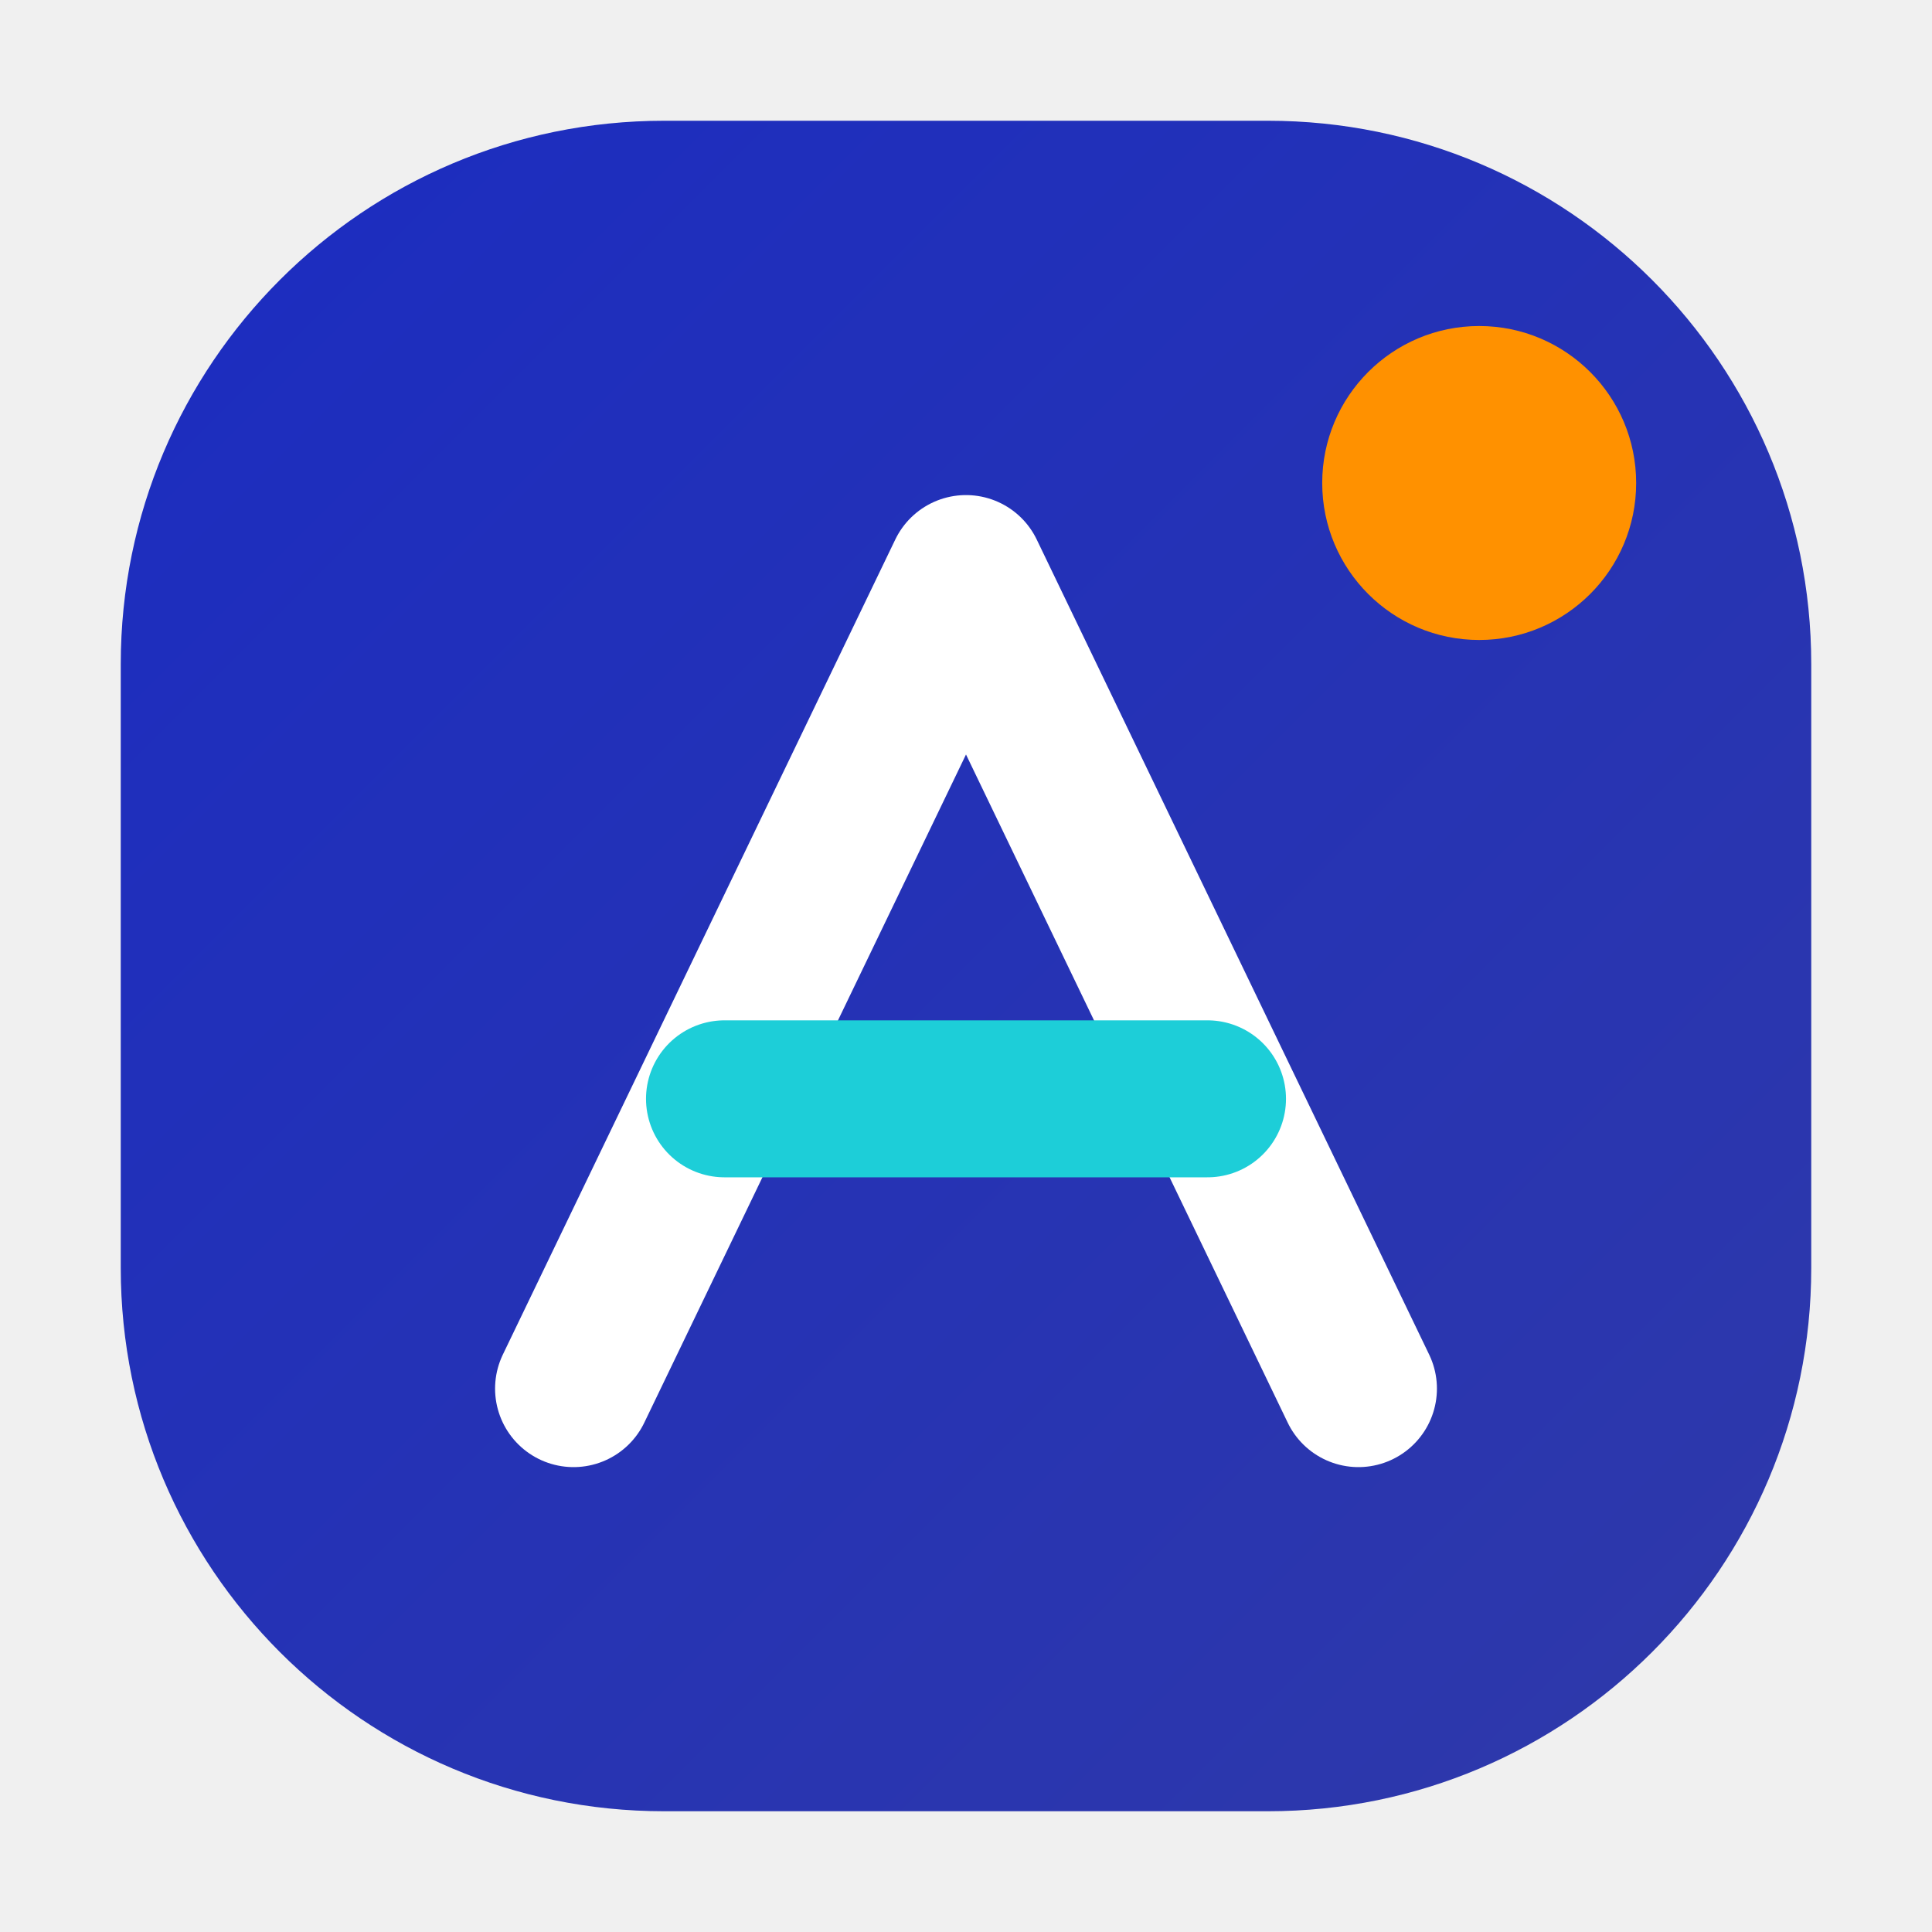
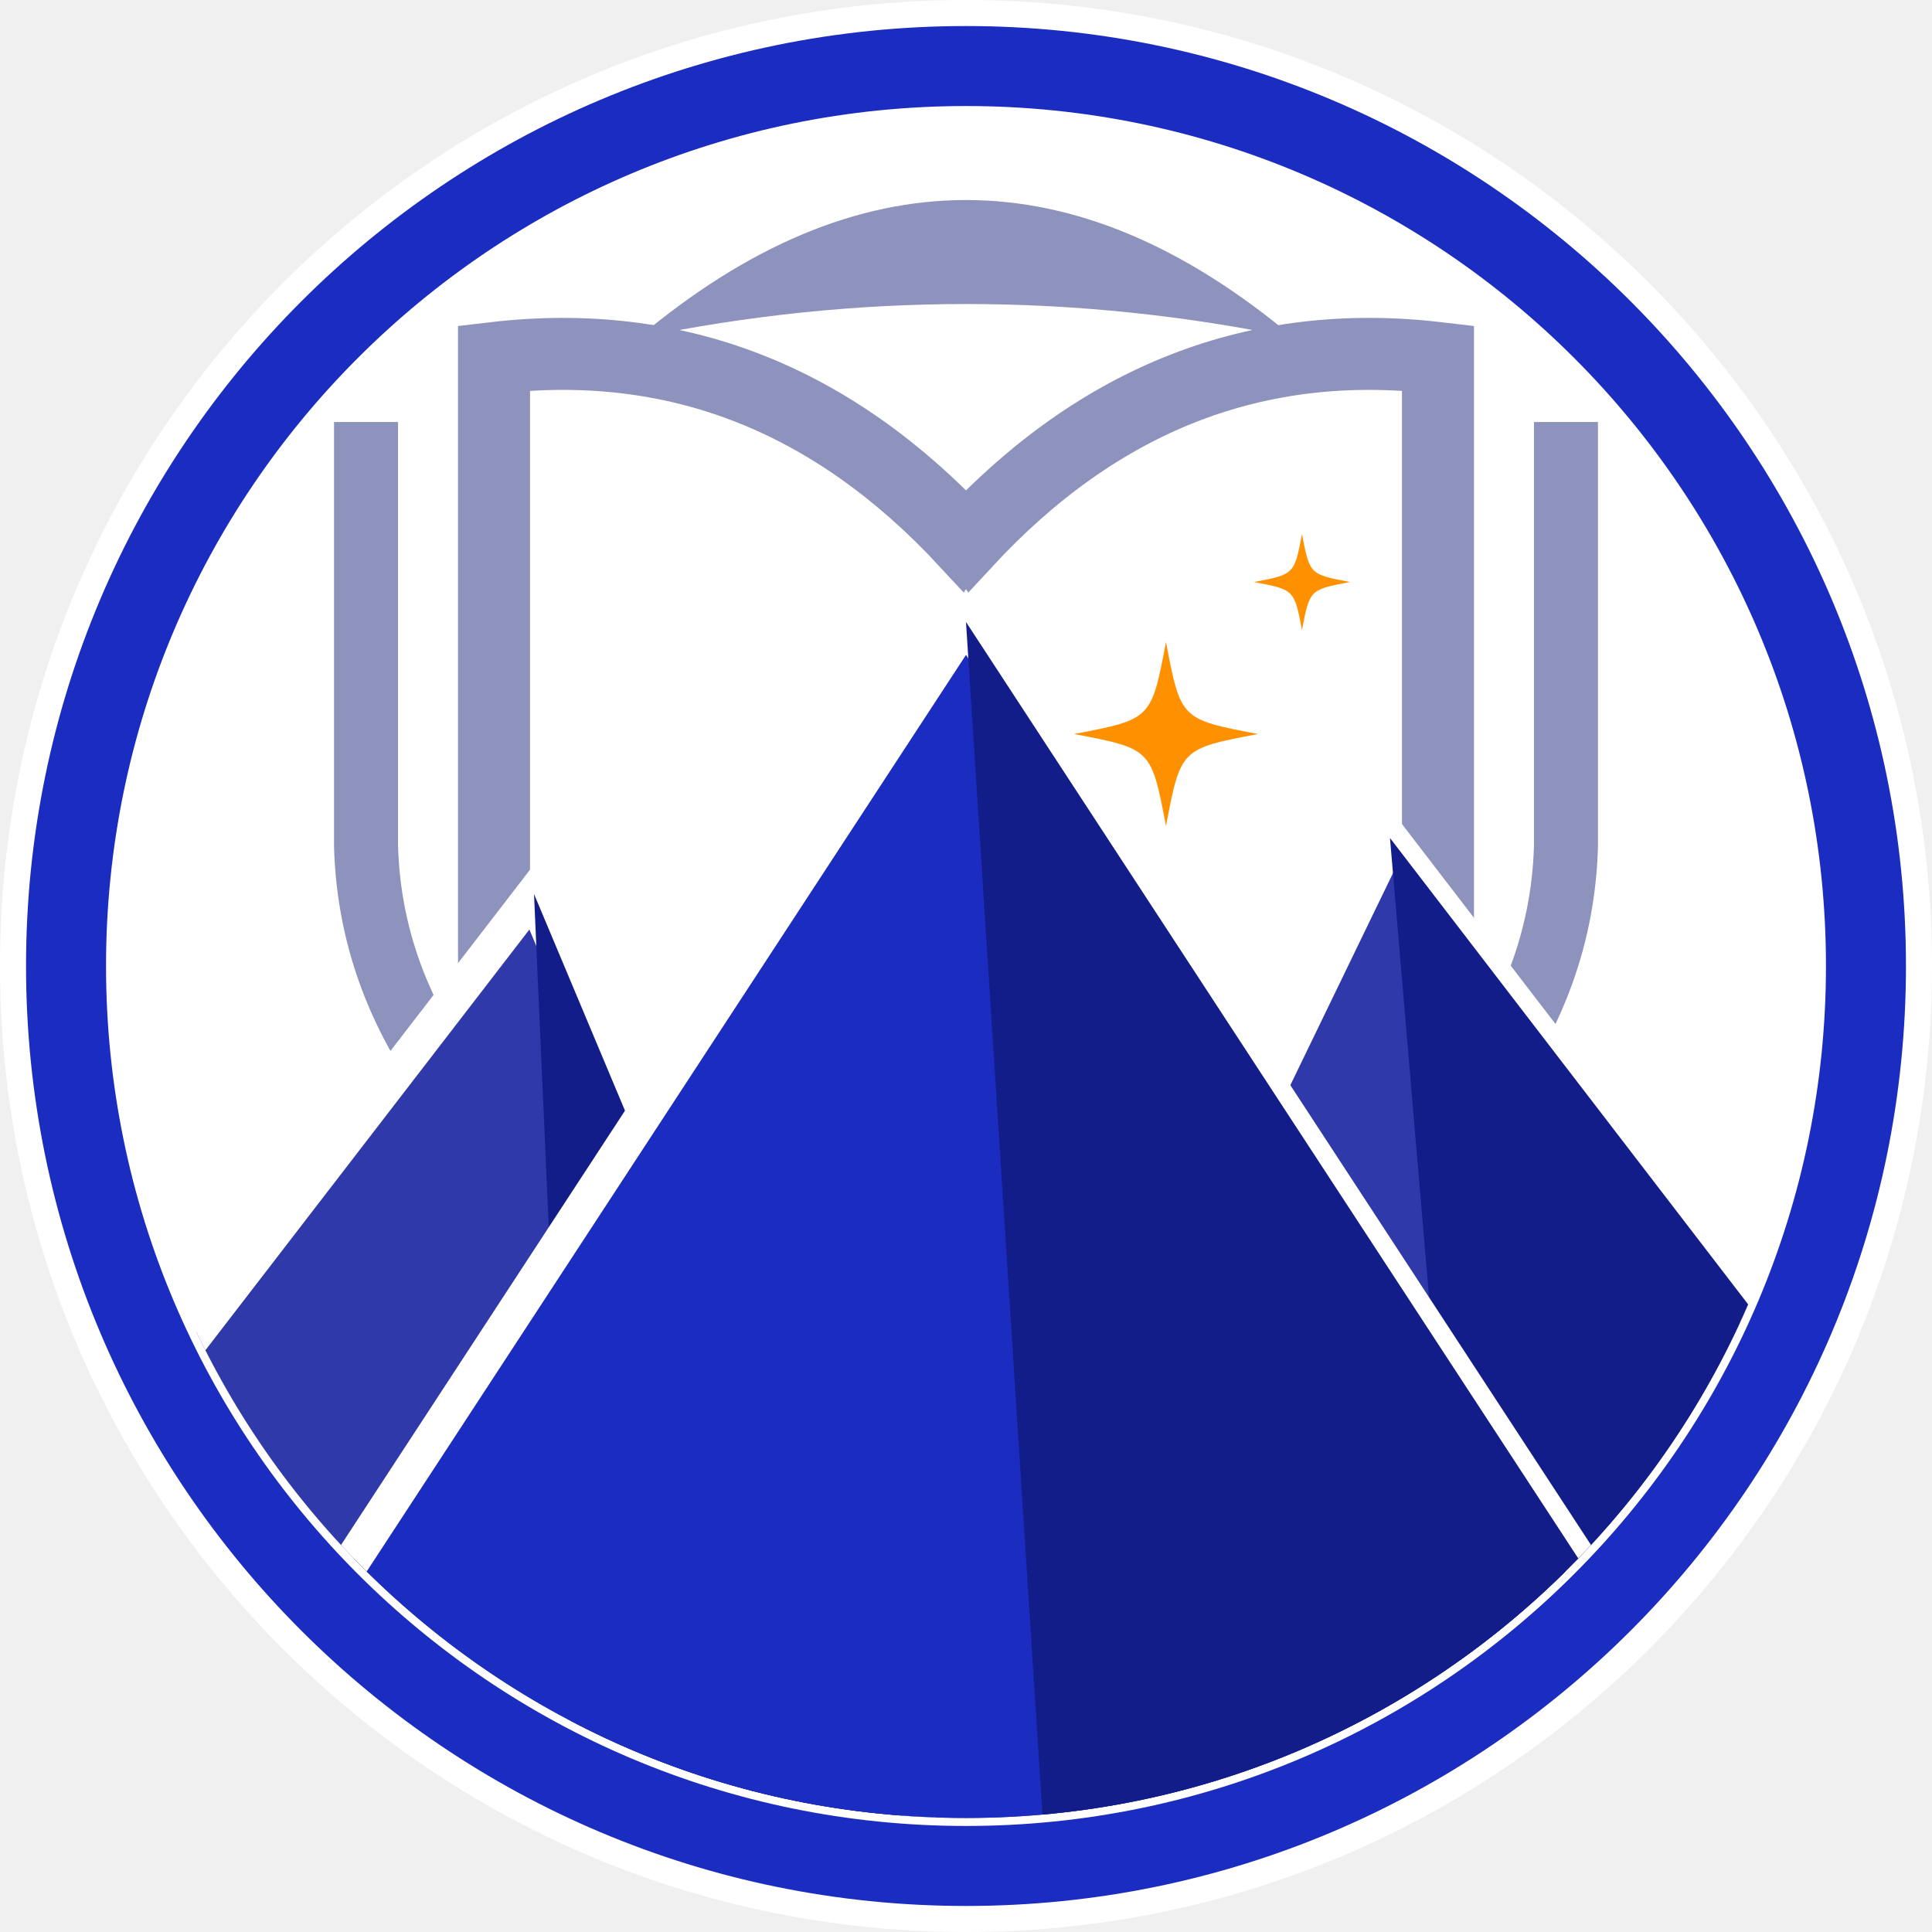
- <svg xmlns="http://www.w3.org/2000/svg" viewBox="0 0 32 32" width="32" height="32" role="img" aria-label="CampPrep AI">
-   <defs>
-     <linearGradient id="g" x1="0" y1="0" x2="1" y2="1">
-       <stop offset="0" stop-color="#1B2CC1" />
-       <stop offset="1" stop-color="#2F39A9" />
-     </linearGradient>
-   </defs>
-   <rect x="2" y="2" width="28" height="28" rx="9" fill="url(#g)" />
-   <path d="M9.5 23 16 9.5l6.5 13.5" fill="none" stroke="#FFFFFF" stroke-width="2.6" stroke-linecap="round" stroke-linejoin="round" />
-   <path d="M12 18.2h8" fill="none" stroke="#1DCED8" stroke-width="2.6" stroke-linecap="round" />
-   <circle cx="24.5" cy="8" r="2.6" fill="#FF9100" />
+ <svg xmlns="http://www.w3.org/2000/svg" viewBox="0 0 512 512" width="512" height="512" role="img" aria-label="Camp Prep AI">
+   <circle cx="256" cy="256" r="256" fill="#FFFFFF" />
+   <g transform="translate(256 256) scale(1.06) translate(-256 -256)">
+     <defs>
+       <clipPath id="ic">
+         <circle cx="256" cy="256" r="213" />
+       </clipPath>
+     </defs>
+     <g fill="none" stroke="#8D93BC" stroke-linejoin="miter" stroke-miterlimit="10">
+       <path d="M106 120V226Q107 262 132 292" stroke-width="16" />
+       <path d="M406 120V226Q405 262 380 292" stroke-width="16" />
+       <path d="M138 270V104Q206 96 256 150Q306 96 374 104V270" stroke-width="18" />
+     </g>
+     <path d="M174 99Q256 30 338 99Q256 82 174 99Z" fill="#8D93BC" />
+     <path d="M306 175C309.68 194.32 309.68 194.32 329 198C309.68 201.68 309.68 201.68 306 221C302.32 201.68 302.32 201.68 283 198C302.32 194.32 302.32 194.32 306 175Z" fill="#FF9100" />
+     <path d="M340 148C341.92 158.08 341.92 158.08 352 160C341.92 161.92 341.92 161.92 340 172C338.08 161.92 338.08 161.92 328 160C338.08 158.08 338.08 158.08 340 148Z" fill="#FF9100" />
+     <g clip-path="url(#ic)" stroke="#FFFFFF" stroke-width="9" stroke-linejoin="miter">
+       <path d="M148 238L-140 612L300 600Z" fill="#2F39A9" />
+       <path d="M148 238L300 600L164 600Z" fill="#121D8A" stroke="none" />
+       <path d="M362 224L640 586L180 600Z" fill="#2F39A9" />
+       <path d="M362 224L640 586L394 600Z" fill="#121D8A" stroke="none" />
+       <path d="M256 170L-50 638L562 638Z" fill="#1B2CC1" />
+       <path d="M256 170L562 638L286 638Z" fill="#121D8A" stroke="none" />
+     </g>
+     <circle cx="256" cy="256" r="225" fill="none" stroke="#1B2CC1" stroke-width="20" />
+   </g>
</svg>
